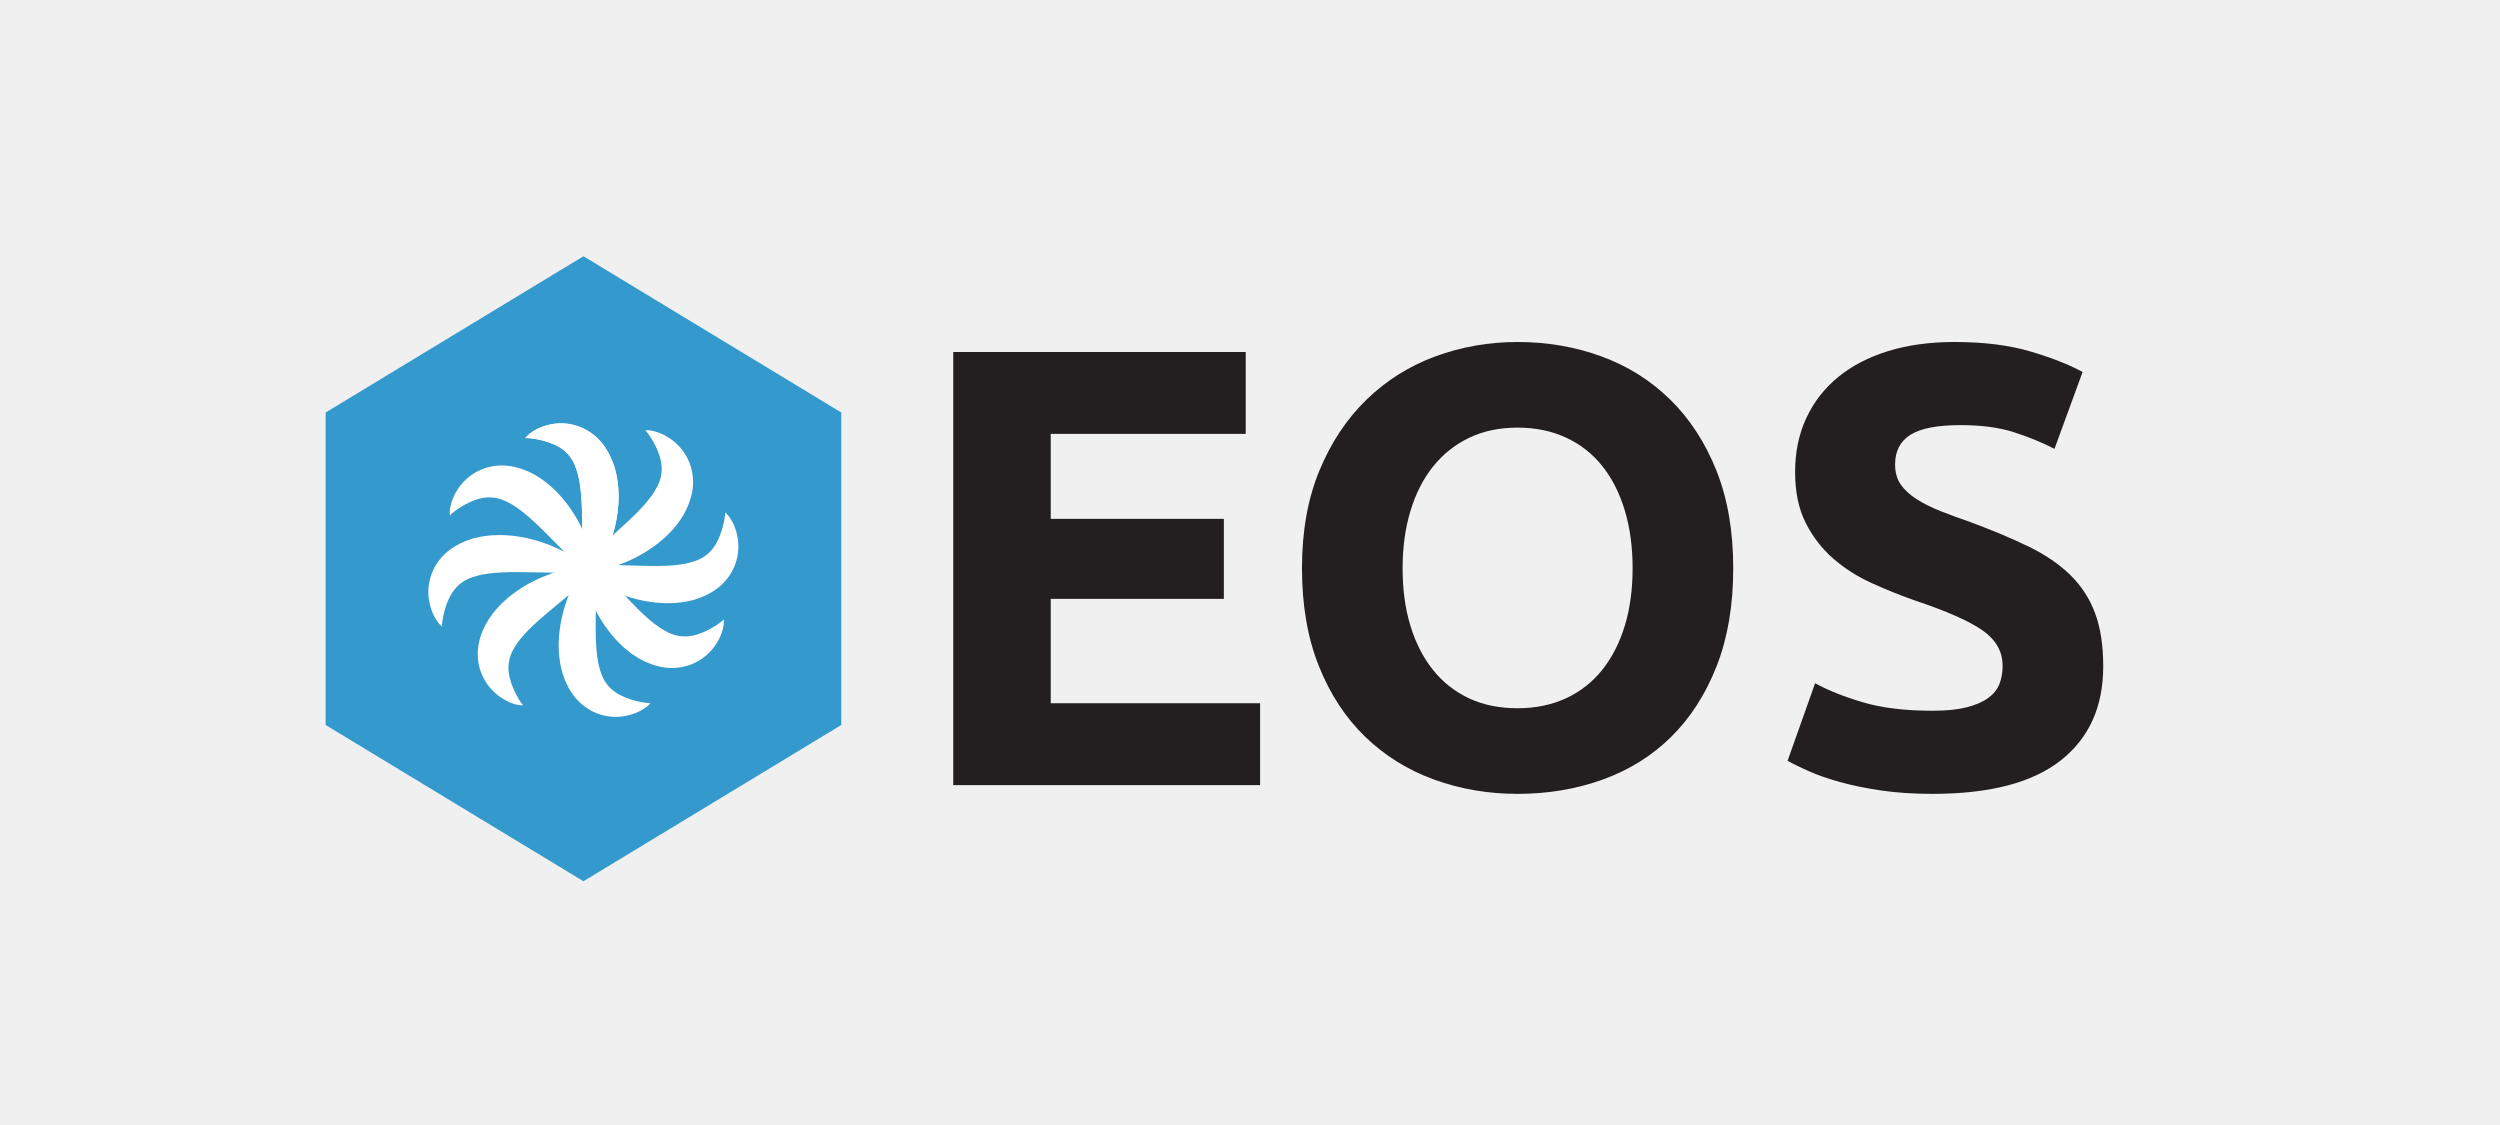
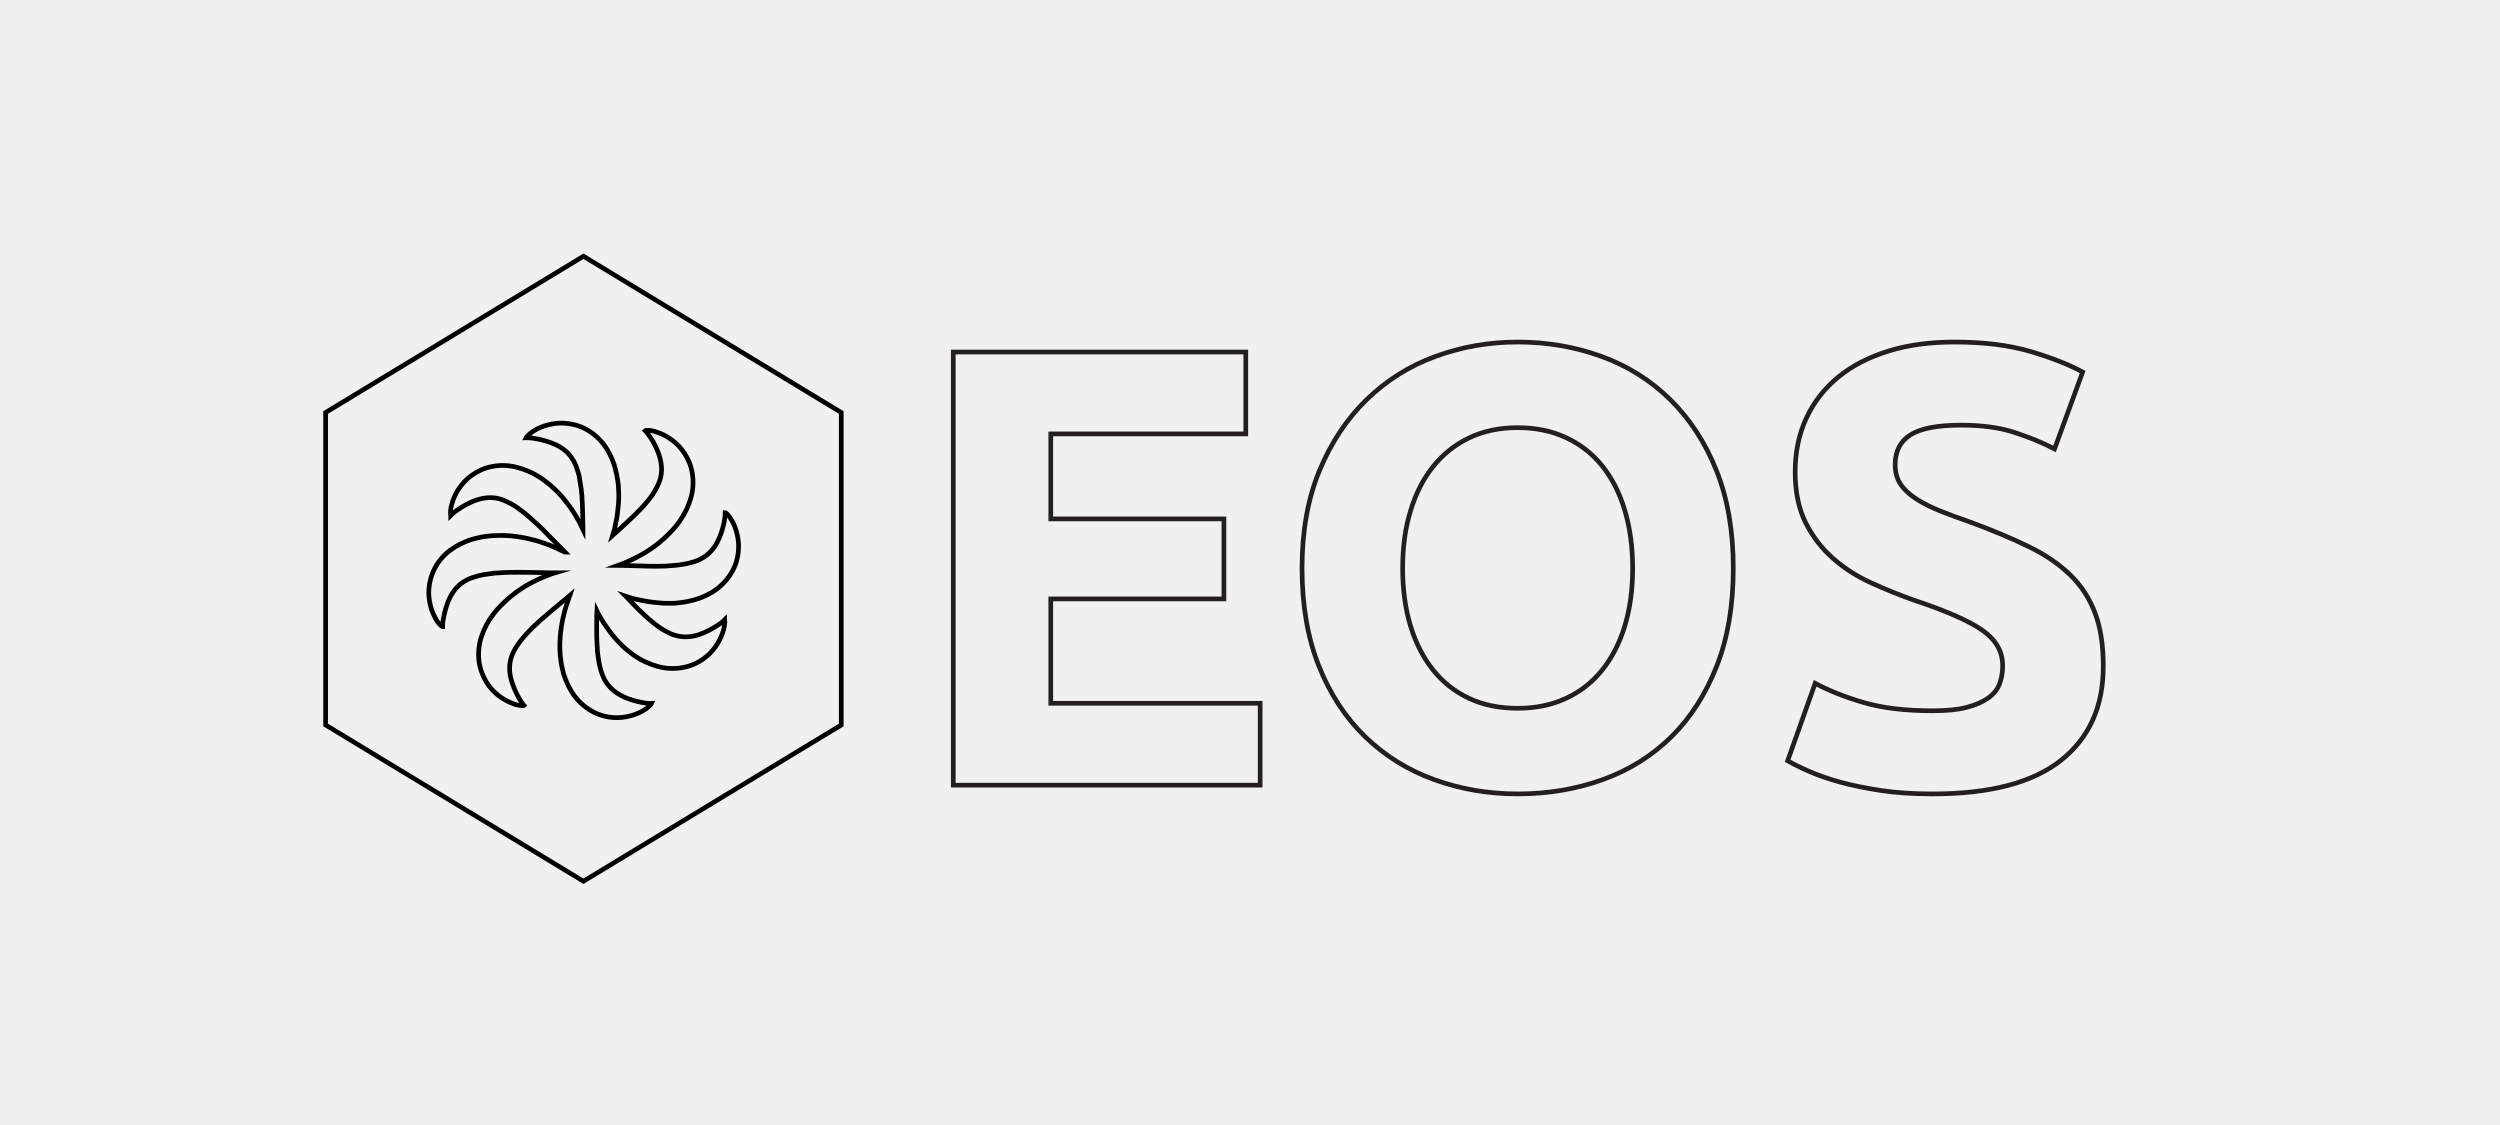
- <svg xmlns="http://www.w3.org/2000/svg" version="1.1" id="Layer_1" x="0px" y="0px" width="1600px" height="720px" viewBox="0 0 1600 720" enable-background="new 0 0 1600 720" xml:space="preserve">
+ <svg xmlns="http://www.w3.org/2000/svg" version="1.1" id="Layer_1" x="0px" y="0px" viewBox="494 37 1600 720" style="enable-background:new 494 37 1600 720;" xml:space="preserve">
+   <style type="text/css">
+ 	.st0{fill:none;stroke:#000000;stroke-width:3;stroke-miterlimit:10;}
+ 	.st1{fill:none;stroke:#231F20;stroke-width:3;stroke-miterlimit:10;}
+ </style>
+   <polygon class="st0" points="1032.4,501 867.4,601 702.4,501 702.4,301 867.4,201 1032.4,301 " />
+   <path class="st0" d="M913.3,422.6c1.1,0.1,2.3,0.2,3.4,0.3c1.2,0.1,2.3,0.2,3.5,0.2c1.2,0,2.4,0,3.6,0c1.2,0,2.4,0,3.6-0.2  c2.4-0.3,4.8-0.5,7.3-1.1c1.2-0.3,2.4-0.5,3.7-0.9c1.2-0.4,2.5-0.8,3.7-1.2c4.8-1.8,9.6-4.4,13.5-8.1c3.9-3.6,6.9-8,8.7-12.4  c1.8-4.4,2.4-8.7,2.4-12.5c0-3.8-0.7-7.1-1.5-9.9c-0.8-2.8-1.9-5.1-2.9-6.8c-1-1.8-2-3.1-2.8-3.9c-0.4-0.4-0.7-0.7-1-0.8  c-0.2-0.2-0.4-0.2-0.4-0.2s0,0.1,0,0.4c0,0.2,0,0.7,0,1.2c-0.1,1-0.3,2.5-0.6,4.3c-0.4,1.8-0.9,3.9-1.6,6.1c-0.7,2.3-1.7,4.7-2.9,7  c-1.2,2.3-2.7,4.4-4.5,6.2c-1.7,1.8-3.7,3.2-5.9,4.4c-2.2,1.2-4.8,2-7.7,2.7c-0.7,0.1-1.5,0.3-2.2,0.5c-0.8,0.1-1.6,0.2-2.4,0.4  c-1.5,0.3-3.3,0.4-5,0.6c-0.8,0.1-1.7,0.1-2.6,0.2c-0.9,0-1.8,0.1-2.6,0.2c-1.8,0.1-3.6,0-5.4,0.1c-3.6,0-7.3,0-11-0.2  c-3.6,0-7.2-0.3-10.7-0.3c-1.1,0-2.2-0.1-3.3-0.1c1.1-0.4,2.3-0.8,3.5-1.3c3.5-1.5,7.1-3.1,10.8-5.2c3.7-2,7.3-4.4,10.9-7.2  c0.9-0.7,1.8-1.4,2.6-2.2c0.9-0.8,1.8-1.4,2.6-2.3c0.8-0.8,1.7-1.7,2.5-2.5c0.8-0.9,1.7-1.7,2.5-2.6c1.5-1.9,3.2-3.7,4.5-5.9  c0.7-1.1,1.4-2.1,2-3.2c0.6-1.1,1.2-2.3,1.8-3.4c2.2-4.7,3.8-9.8,4.1-15.2c0.3-5.3-0.6-10.6-2.4-14.9c-1.8-4.4-4.3-7.9-6.9-10.7  c-2.7-2.7-5.4-4.6-8-6.1c-2.5-1.4-4.9-2.3-6.9-2.9c-2-0.6-3.6-0.8-4.7-0.8c-0.6,0-1,0-1.3,0.1c-0.3,0-0.4,0.1-0.4,0.1  s0.1,0.1,0.3,0.3c0.2,0.2,0.5,0.5,0.8,0.9c0.6,0.8,1.5,2,2.5,3.5c1,1.5,2.1,3.4,3.1,5.5c1,2.1,2,4.5,2.7,7c0.7,2.5,1.1,5.1,1.1,7.6  c0,2.5-0.4,4.9-1.2,7.3c-0.8,2.4-2.1,4.8-3.6,7.3c-0.4,0.6-0.8,1.3-1.2,1.9c-0.4,0.6-1,1.3-1.4,1.9c-0.9,1.3-2.1,2.6-3.2,3.9  c-0.5,0.7-1.1,1.3-1.7,1.9c-0.6,0.6-1.2,1.3-1.8,1.9c-1.2,1.3-2.6,2.5-3.8,3.8c-2.7,2.5-5.3,5.1-8,7.5c-1.8,1.7-3.6,3.3-5.4,4.9  c0.7-2.3,1.4-4.6,1.8-7.1c1-4.1,1.5-8.4,1.9-12.9c0-0.6,0.1-1.1,0.1-1.7c0-0.6,0-1.1,0.1-1.7c0-1.2,0.1-2.3,0-3.5  c-0.1-1.2-0.1-2.4-0.2-3.6c0-0.1,0-0.2,0-0.3c-0.1-1.1-0.1-2.2-0.3-3.3c-0.1-0.6-0.2-1.2-0.3-1.8c-0.3-1.8-0.6-3.6-1.1-5.5  c-0.1-0.3-0.2-0.6-0.2-0.9c-0.2-0.9-0.5-1.8-0.8-2.8c0,0,0-0.1,0-0.1c-0.4-1.2-0.9-2.3-1.3-3.5c-2-4.8-4.8-9.4-8.6-13.2  c-3.8-3.8-8.3-6.6-12.7-8.1c-4.5-1.6-8.8-2-12.6-1.9c-3.8,0.2-7.1,1-9.8,1.9c-2.8,1-5,2.1-6.7,3.2c-1.7,1.1-3,2.2-3.7,3  c-0.4,0.4-0.6,0.7-0.8,1c-0.1,0.2-0.2,0.4-0.2,0.4s0.1,0,0.4-0.1c0.2,0,0.7,0,1.2,0c1,0,2.5,0.2,4.3,0.5c1.8,0.3,3.9,0.7,6.2,1.4  c2.3,0.6,4.7,1.5,7.1,2.6c2.3,1.1,4.6,2.6,6.4,4.2c0.5,0.4,0.9,0.8,1.3,1.3c1.3,1.3,2.3,2.8,3.3,4.4c1.3,2.2,2.2,4.8,3.1,7.6  c0.2,0.7,0.4,1.5,0.6,2.2c0.1,0.4,0.2,0.8,0.2,1.2c0.1,0.4,0.1,0.8,0.2,1.2c0,0.1,0,0.1,0,0.2c0.3,1.4,0.5,2.9,0.7,4.3  c0,0.1,0,0.3,0.1,0.4c0.2,0.8,0.2,1.7,0.3,2.6c0,0,0,0.1,0,0.1c0.1,0.8,0.2,1.7,0.3,2.5c0.1,0.7,0.1,1.4,0.1,2.2  c0.1,1.1,0.1,2.2,0.2,3.2c0.1,3.6,0.3,7.3,0.3,11c0.1,1.8,0.1,3.6,0.1,5.4c-1.4-3-3-6-4.9-9.1c-2.1-3.6-4.8-7.1-7.6-10.6  c-0.7-0.9-1.5-1.7-2.3-2.6c-0.8-0.8-1.5-1.7-2.4-2.5c-0.9-0.8-1.7-1.6-2.6-2.4c-0.9-0.8-1.7-1.6-2.7-2.3c-2-1.5-3.8-3-6.1-4.3  c-1.1-0.6-2.1-1.3-3.3-1.9c-1.2-0.6-2.3-1.1-3.5-1.6c-4.8-2-10-3.4-15.3-3.5c-5.3-0.1-10.5,1-14.8,3c-4.3,2-7.8,4.6-10.4,7.4  c-2.6,2.8-4.4,5.6-5.7,8.2c-1.3,2.6-2.1,5-2.6,7c-0.5,2-0.6,3.6-0.6,4.7c0,0.6,0,1,0.1,1.3c0.1,0.3,0.1,0.4,0.1,0.4s0.1-0.1,0.3-0.3  c0.1-0.2,0.5-0.5,0.8-0.8c0.8-0.7,1.9-1.6,3.4-2.6c1.5-1,3.3-2.2,5.4-3.3c2.1-1.1,4.4-2.2,6.9-3c2.5-0.8,5.1-1.3,7.5-1.4  c2.5-0.1,4.9,0.2,7.3,0.9c2.4,0.7,4.9,1.9,7.5,3.3c0.6,0.4,1.3,0.8,2,1.2c0.7,0.4,1.3,0.9,2,1.4c1.3,0.8,2.7,2,4,3  c0.7,0.5,1.3,1.1,2,1.7c0.7,0.6,1.3,1.1,2,1.7c1.3,1.2,2.6,2.5,4,3.6c2.6,2.5,5.3,5,7.8,7.7c2.6,2.5,5,5.2,7.5,7.6  c0.9,0.9,1.8,1.9,2.7,2.8c-0.1,0-0.2-0.1-0.2-0.1c-2.9-1.4-6.2-3-9.7-4.4c-3.6-1.3-7.3-2.7-11.4-3.6c-4-1.1-8.4-1.8-12.9-2.3  c-1.1-0.1-2.3-0.2-3.4-0.2c-1.2-0.1-2.3-0.2-3.5-0.1c-1.2,0-2.4,0-3.6,0.1c-1.2,0-2.4,0.1-3.6,0.2c-2.4,0.3-4.8,0.5-7.3,1.2  c-1.2,0.3-2.4,0.5-3.7,0.9c-1.2,0.4-2.5,0.8-3.7,1.3c-4.8,1.9-9.5,4.6-13.4,8.2c-3.9,3.6-6.8,8.1-8.5,12.5  c-1.7,4.4-2.3,8.7-2.3,12.5c0.1,3.8,0.8,7.1,1.6,9.9c0.9,2.8,2,5,3,6.8c1,1.8,2.1,3,2.9,3.8c0.4,0.4,0.7,0.7,1,0.8  c0.2,0.2,0.4,0.2,0.4,0.2s0-0.1,0-0.4c0-0.2,0-0.7,0-1.2c0.1-1,0.2-2.5,0.6-4.3c0.4-1.8,0.8-3.9,1.5-6.2c0.7-2.3,1.6-4.7,2.8-7  c1.2-2.3,2.7-4.5,4.4-6.3c1.7-1.8,3.7-3.2,5.9-4.4c2.2-1.2,4.8-2,7.7-2.8c0.7-0.2,1.5-0.3,2.2-0.5c0.8-0.2,1.6-0.3,2.4-0.4  c1.5-0.3,3.3-0.4,4.9-0.7c0.8-0.1,1.7-0.2,2.6-0.2c0.9,0,1.8-0.1,2.6-0.2c1.8-0.1,3.6-0.1,5.4-0.2c3.6,0,7.3-0.1,11,0  c3.6,0,7.2,0.2,10.7,0.2c2.4,0.1,4.7,0.1,7,0.1c-0.7,0.2-1.3,0.4-2,0.7c-3.5,1.4-7.3,2.7-11,4.7c-3.8,1.8-7.5,4.1-11.2,6.7  c-0.9,0.7-1.8,1.4-2.7,2.1c-0.9,0.7-1.8,1.3-2.7,2.2c-0.9,0.8-1.8,1.6-2.6,2.4c-0.9,0.8-1.7,1.6-2.6,2.5c-1.6,1.8-3.3,3.6-4.8,5.7  c-0.7,1-1.5,2-2.2,3.1c-0.7,1.1-1.3,2.2-1.9,3.3c-2.4,4.6-4.3,9.7-4.8,15c-0.6,5.3,0.1,10.6,1.7,15c1.6,4.5,3.9,8.1,6.4,11  c2.5,2.8,5.2,4.9,7.7,6.4c2.5,1.5,4.8,2.5,6.7,3.2c1.9,0.7,3.6,0.9,4.7,1c0.6,0,1,0,1.3,0c0.3,0,0.4-0.1,0.4-0.1s-0.1-0.1-0.3-0.3  c-0.2-0.2-0.4-0.5-0.7-0.9c-0.6-0.8-1.4-2-2.3-3.6c-0.9-1.6-1.9-3.5-2.8-5.7c-0.9-2.2-1.8-4.6-2.4-7.1c-0.6-2.5-0.9-5.2-0.7-7.6  c0.1-2.5,0.7-4.9,1.6-7.2c0.9-2.3,2.3-4.7,4-7.1c0.5-0.6,0.9-1.2,1.3-1.8c0.5-0.6,1-1.2,1.5-1.8c1-1.3,2.2-2.5,3.3-3.7  c0.5-0.6,1.2-1.2,1.8-1.9c0.6-0.6,1.2-1.2,1.9-1.9c1.3-1.2,2.7-2.4,4-3.7c2.8-2.4,5.5-4.8,8.3-7.1c2.7-2.4,5.6-4.6,8.2-6.8  c0.9-0.7,1.8-1.4,2.6-2.1c-0.1,0.3-0.3,0.6-0.4,1c-1.3,3.6-2.6,7.3-3.5,11.4c-1.1,4-1.7,8.4-2.2,12.9c-0.1,1.1-0.1,2.3-0.2,3.4  c0,1.2-0.2,2.3-0.1,3.5c0,1.2,0,2.4,0.1,3.6c0.1,1.2,0.1,2.4,0.3,3.6c0.3,2.4,0.5,4.8,1.2,7.3c0.3,1.2,0.5,2.4,0.9,3.7  c0.4,1.2,0.8,2.4,1.3,3.6c1.9,4.8,4.6,9.5,8.3,13.4c3.7,3.9,8.1,6.8,12.5,8.5c4.4,1.7,8.7,2.3,12.5,2.2c3.8-0.1,7.1-0.8,9.9-1.7  c2.8-0.9,5-2,6.8-3.1c1.8-1,3-2.1,3.8-2.9c0.4-0.4,0.7-0.7,0.8-1c0.1-0.2,0.2-0.4,0.2-0.4s-0.1,0-0.4,0c-0.2,0-0.7,0-1.2,0  c-1-0.1-2.5-0.2-4.3-0.6c-1.8-0.3-3.9-0.8-6.2-1.5c-2.3-0.7-4.7-1.6-7-2.8c-2.3-1.2-4.5-2.7-6.3-4.4c-1.8-1.7-3.3-3.7-4.5-5.8  c-1.2-2.2-2.1-4.8-2.9-7.7c-0.2-0.7-0.4-1.5-0.5-2.2c-0.2-0.8-0.3-1.6-0.4-2.4c-0.3-1.5-0.5-3.3-0.7-4.9c-0.2-0.8-0.2-1.7-0.2-2.6  c0-0.9-0.1-1.8-0.2-2.6c-0.1-1.8-0.1-3.6-0.2-5.4c0-3.6-0.1-7.3,0-11c0-1.8,0-3.5,0.1-5.2c0.6,1.3,1.3,2.5,2.1,3.8  c2,3.6,4.6,7.2,7.3,10.8c0.7,0.9,1.5,1.7,2.2,2.6c0.8,0.9,1.5,1.8,2.3,2.6c0.8,0.8,1.7,1.7,2.5,2.5c0.9,0.8,1.7,1.6,2.7,2.4  c1.9,1.5,3.7,3.1,5.9,4.4c1.1,0.7,2.1,1.4,3.2,2c1.2,0.6,2.3,1.2,3.5,1.7c4.7,2.1,9.9,3.7,15.2,3.9c5.3,0.2,10.5-0.7,14.9-2.6  c4.4-1.8,7.9-4.4,10.6-7.1c2.7-2.7,4.5-5.5,5.9-8.1c1.4-2.6,2.2-4.9,2.8-6.9c0.5-2,0.7-3.6,0.8-4.7c0-0.6,0-1-0.1-1.3  c-0.1-0.3-0.1-0.4-0.1-0.4s-0.1,0.1-0.3,0.3c-0.2,0.2-0.5,0.5-0.8,0.8c-0.8,0.7-1.9,1.5-3.5,2.5c-1.5,1-3.4,2.1-5.5,3.2  c-2.1,1.1-4.5,2.1-7,2.9c-2.5,0.7-5.1,1.2-7.6,1.2c-2.5,0-4.9-0.4-7.3-1.1c-2.4-0.7-4.8-2-7.4-3.5c-0.6-0.4-1.3-0.8-1.9-1.2  c-0.6-0.4-1.3-1-1.9-1.4c-1.3-0.9-2.6-2-3.9-3.1c-0.7-0.5-1.3-1.1-2-1.7c-0.6-0.6-1.3-1.2-2-1.8c-1.3-1.2-2.6-2.5-3.9-3.7  c-2.5-2.6-5.2-5.2-7.6-7.9c-0.2-0.2-0.4-0.4-0.6-0.6c2.1,0.7,4.2,1.4,6.4,1.9C904.5,421.3,908.8,422.1,913.3,422.6z" />
  <g>
-     <polygon fill="#3499CD" points="538.405,464 373.405,564 208.406,464 208.407,264 373.405,164 538.405,264  " />
-     <g>
-       <g>
-         <path fill="#FFFFFF" d="M374.599,375.432c0,0-0.467-2.275-0.808-6.127c-0.208-1.92-0.269-4.271-0.462-6.867     c-0.171-2.592-0.321-5.471-0.352-8.537c-0.156-3.108-0.178-6.43-0.195-9.882c-0.141-3.445-0.012-7.046-0.165-10.668     c0.001-3.646-0.19-7.304-0.303-10.951c-0.151-1.789-0.199-3.625-0.347-5.394c-0.092-0.875-0.204-1.748-0.272-2.625     c-0.075-0.876-0.122-1.769-0.294-2.585c-0.264-1.662-0.428-3.396-0.807-4.924c-0.176-0.776-0.293-1.6-0.475-2.35     c-0.207-0.729-0.424-1.454-0.599-2.195c-0.872-2.819-1.8-5.421-3.063-7.58c-1.262-2.155-2.758-4.051-4.622-5.722     c-1.853-1.669-4.068-3.087-6.412-4.226c-2.351-1.11-4.794-1.967-7.075-2.598c-2.289-0.661-4.411-1.055-6.206-1.353     c-1.805-0.294-3.261-0.42-4.278-0.467c-0.496-0.001-0.916-0.029-1.163,0.016c-0.278,0.036-0.421,0.055-0.421,0.055     s0.074-0.122,0.217-0.358c0.153-0.264,0.417-0.589,0.803-0.996c0.768-0.797,2.002-1.89,3.735-2.972     c1.729-1.111,3.955-2.282,6.705-3.232c2.749-0.936,6.027-1.748,9.822-1.931c3.781-0.159,8.113,0.292,12.586,1.884     c4.463,1.565,8.99,4.359,12.746,8.133c3.776,3.778,6.57,8.402,8.619,13.163c0.48,1.188,0.923,2.399,1.377,3.612     c0.424,1.208,0.695,2.413,1.027,3.632c0.734,2.452,1.012,4.847,1.41,7.269c0.206,1.223,0.264,2.399,0.35,3.585     c0.089,1.184,0.135,2.37,0.199,3.551c0.094,1.19-0.004,2.319-0.02,3.476c-0.036,1.148-0.059,2.293-0.121,3.431     c-0.342,4.493-0.908,8.857-1.859,12.915c-0.804,4.118-2.078,7.897-3.241,11.491c-1.279,3.548-2.695,6.81-4.05,9.792     c-1.477,2.972-2.952,5.628-4.297,7.942c-0.682,1.166-1.338,2.197-2.012,3.145c-0.658,0.95-1.253,1.826-1.838,2.604     C376.169,373.718,374.599,375.432,374.599,375.432z" />
-       </g>
-       <g>
-         <g>
-           <path fill="#FFFFFF" d="M367.26,367.134c0,0,1.395-1.858,4.052-4.666c1.299-1.429,3.02-3.031,4.835-4.898      c1.828-1.845,3.883-3.865,6.159-5.921c2.225-2.177,4.696-4.395,7.27-6.696c2.487-2.389,5.269-4.679,7.878-7.194      c2.731-2.416,5.343-4.984,8-7.485c1.239-1.3,2.582-2.552,3.809-3.834c0.593-0.649,1.173-1.312,1.785-1.944      c0.605-0.638,1.244-1.264,1.741-1.934c1.069-1.3,2.259-2.57,3.152-3.867c0.464-0.647,1.003-1.28,1.444-1.913      c0.409-0.639,0.808-1.281,1.247-1.903c1.533-2.521,2.866-4.941,3.646-7.318c0.777-2.373,1.205-4.749,1.221-7.252      c0.021-2.493-0.385-5.093-1.085-7.602c-0.728-2.496-1.705-4.894-2.745-7.02c-1.021-2.152-2.134-4.002-3.101-5.543      c-0.976-1.547-1.847-2.721-2.486-3.514c-0.328-0.371-0.585-0.705-0.783-0.86c-0.211-0.184-0.32-0.278-0.32-0.278      s0.14-0.025,0.412-0.075c0.299-0.061,0.718-0.077,1.278-0.06c1.106,0.047,2.743,0.247,4.701,0.827      c1.979,0.559,4.33,1.448,6.864,2.878c2.522,1.438,5.304,3.354,7.956,6.074c2.626,2.726,5.16,6.269,6.933,10.673      c1.786,4.38,2.694,9.621,2.358,14.935c-0.326,5.333-1.936,10.489-4.143,15.179c-0.571,1.147-1.186,2.281-1.793,3.425      c-0.623,1.119-1.346,2.12-2.038,3.178c-1.349,2.174-2.958,3.969-4.508,5.873c-0.778,0.964-1.622,1.787-2.452,2.637      c-0.828,0.853-1.686,1.673-2.527,2.504c-0.83,0.858-1.738,1.534-2.615,2.289c-0.884,0.734-1.756,1.476-2.648,2.183      c-3.591,2.723-7.234,5.191-10.903,7.168c-3.616,2.128-7.291,3.68-10.753,5.189c-3.504,1.394-6.885,2.496-10.016,3.458      c-3.203,0.864-6.17,1.521-8.794,2.048c-1.325,0.262-2.532,0.455-3.688,0.577c-1.148,0.138-2.198,0.272-3.168,0.35      C369.584,367.174,367.26,367.134,367.26,367.134z" />
-           <path fill="#FFFFFF" d="M370.755,352.177c0,0,1.88,1.364,4.731,3.976c1.449,1.276,3.08,2.97,4.976,4.756      c1.875,1.797,3.929,3.819,6.021,6.062c2.213,2.188,4.471,4.624,6.813,7.16c2.429,2.447,4.764,5.191,7.322,7.76      c2.46,2.691,5.071,5.261,7.615,7.877c1.32,1.218,2.594,2.54,3.896,3.746c0.658,0.583,1.331,1.151,1.973,1.753      c0.647,0.595,1.284,1.223,1.961,1.709c1.316,1.048,2.606,2.217,3.918,3.089c0.654,0.454,1.297,0.982,1.937,1.413      c0.645,0.398,1.294,0.787,1.923,1.216c2.547,1.492,4.987,2.785,7.377,3.525c2.386,0.739,4.769,1.128,7.271,1.104      c2.493-0.019,5.086-0.468,7.584-1.208c2.483-0.768,4.865-1.784,6.974-2.858c2.136-1.057,3.968-2.198,5.493-3.19      c1.53-1,2.69-1.89,3.473-2.542c0.366-0.334,0.695-0.596,0.848-0.796c0.181-0.214,0.273-0.324,0.273-0.324      s0.028,0.14,0.082,0.411c0.064,0.298,0.089,0.716,0.079,1.276c-0.029,1.106-0.202,2.746-0.751,4.713      c-0.526,1.988-1.378,4.354-2.767,6.91c-1.396,2.545-3.268,5.357-5.945,8.053c-2.683,2.67-6.184,5.261-10.559,7.104      c-4.351,1.856-9.576,2.85-14.895,2.601c-5.337-0.239-10.519-1.766-15.244-3.896c-1.156-0.552-2.3-1.147-3.454-1.736      c-1.129-0.604-2.141-1.311-3.21-1.985c-2.196-1.314-4.017-2.894-5.945-4.413c-0.977-0.762-1.814-1.592-2.677-2.408      c-0.865-0.813-1.699-1.658-2.544-2.485c-0.873-0.816-1.562-1.714-2.331-2.578c-0.749-0.872-1.504-1.731-2.226-2.613      c-2.781-3.546-5.308-7.148-7.345-10.784c-2.187-3.581-3.797-7.23-5.364-10.667c-1.451-3.481-2.607-6.844-3.62-9.959      c-0.917-3.188-1.621-6.146-2.19-8.761c-0.284-1.32-0.497-2.523-0.638-3.678c-0.156-1.146-0.309-2.193-0.401-3.162      C370.753,354.501,370.755,352.177,370.755,352.177z" />
-           <path fill="#FFFFFF" d="M381.521,371.677c0,0-1.916-1.314-4.833-3.851c-1.482-1.238-3.156-2.889-5.098-4.624      c-1.921-1.749-4.027-3.717-6.177-5.903c-2.27-2.13-4.59-4.506-6.998-6.98c-2.493-2.383-4.898-5.065-7.522-7.566      c-2.53-2.626-5.206-5.127-7.817-7.675c-1.351-1.184-2.659-2.473-3.992-3.644c-0.673-0.565-1.36-1.117-2.018-1.701      c-0.663-0.578-1.315-1.188-2.005-1.657c-1.344-1.014-2.664-2.148-3.998-2.986c-0.666-0.437-1.322-0.947-1.973-1.362      c-0.655-0.381-1.314-0.753-1.954-1.165c-2.584-1.425-5.058-2.654-7.466-3.332c-2.404-0.677-4.796-1.003-7.297-0.913      c-2.492,0.084-5.072,0.601-7.549,1.406c-2.463,0.832-4.816,1.911-6.896,3.04c-2.107,1.111-3.908,2.302-5.407,3.333      c-1.504,1.041-2.64,1.96-3.405,2.633c-0.357,0.343-0.679,0.613-0.826,0.818c-0.174,0.218-0.265,0.331-0.265,0.331      s-0.032-0.139-0.093-0.409c-0.073-0.296-0.108-0.713-0.114-1.273c0-1.107,0.13-2.751,0.627-4.731      c0.474-2.001,1.263-4.389,2.584-6.98c1.329-2.581,3.126-5.441,5.732-8.206c2.612-2.739,6.044-5.421,10.37-7.379      c4.301-1.969,9.499-3.099,14.822-2.988c5.342,0.101,10.562,1.491,15.34,3.497c1.17,0.522,2.33,1.088,3.498,1.646      c1.144,0.575,2.174,1.255,3.261,1.901c2.229,1.256,4.091,2.788,6.058,4.256c0.997,0.736,1.854,1.544,2.739,2.338      c0.886,0.791,1.742,1.613,2.608,2.419c0.893,0.793,1.606,1.672,2.397,2.516c0.771,0.853,1.549,1.692,2.293,2.555      c2.872,3.473,5.492,7.008,7.624,10.59c2.279,3.522,3.984,7.128,5.64,10.523c1.541,3.441,2.785,6.773,3.878,9.86      c1,3.164,1.781,6.102,2.418,8.7c0.317,1.313,0.562,2.511,0.733,3.661c0.186,1.141,0.366,2.184,0.484,3.15      C381.463,369.354,381.521,371.677,381.521,371.677z" />
-           <path fill="#FFFFFF" d="M384.698,361.865c0,0-1.478,1.792-4.262,4.476c-1.364,1.367-3.155,2.89-5.055,4.671      c-1.911,1.76-4.057,3.684-6.424,5.633c-2.322,2.072-4.893,4.175-7.569,6.355c-2.594,2.272-5.478,4.433-8.2,6.825      c-2.839,2.289-5.566,4.734-8.334,7.111c-1.297,1.241-2.697,2.431-3.981,3.655c-0.623,0.621-1.232,1.257-1.872,1.86      c-0.634,0.609-1.3,1.205-1.828,1.852c-1.127,1.249-2.375,2.465-3.326,3.719c-0.494,0.625-1.061,1.233-1.531,1.845      c-0.438,0.619-0.866,1.243-1.333,1.844c-1.648,2.449-3.09,4.805-3.978,7.144c-0.886,2.335-1.422,4.689-1.553,7.189      c-0.136,2.489,0.15,5.104,0.734,7.644c0.612,2.526,1.479,4.966,2.42,7.138c0.922,2.196,1.948,4.096,2.843,5.68      c0.904,1.59,1.72,2.803,2.322,3.623c0.311,0.387,0.552,0.731,0.742,0.896c0.203,0.193,0.307,0.293,0.307,0.293      s-0.142,0.02-0.416,0.057c-0.301,0.046-0.72,0.044-1.279,0c-1.103-0.098-2.729-0.372-4.658-1.042      c-1.951-0.647-4.26-1.645-6.725-3.189c-2.454-1.552-5.145-3.594-7.669-6.434c-2.498-2.843-4.866-6.498-6.435-10.979      c-1.583-4.458-2.25-9.734-1.669-15.027c0.57-5.312,2.415-10.389,4.835-14.972c0.623-1.12,1.289-2.225,1.948-3.339      c0.673-1.09,1.441-2.056,2.181-3.081c1.447-2.11,3.137-3.829,4.773-5.66c0.821-0.928,1.702-1.711,2.57-2.521      c0.866-0.813,1.76-1.594,2.639-2.385c0.869-0.82,1.808-1.453,2.718-2.167c0.917-0.693,1.822-1.394,2.746-2.06      c3.712-2.555,7.464-4.854,11.22-6.66c3.709-1.96,7.452-3.341,10.979-4.691c3.564-1.231,6.992-2.177,10.164-2.994      c3.24-0.717,6.234-1.236,8.879-1.643c1.336-0.2,2.55-0.338,3.711-0.408c1.153-0.084,2.208-0.171,3.181-0.204      C382.379,361.719,384.698,361.865,384.698,361.865z" />
-         </g>
-       </g>
-       <g>
-         <g>
-           <path fill="#FFFFFF" d="M367.485,362.264c0,0,2.293-0.37,6.156-0.548c1.927-0.127,4.277-0.087,6.881-0.171      c2.597-0.061,5.479-0.089,8.543,0.011c3.113-0.024,6.432,0.094,9.881,0.223c3.449,0.006,7.041,0.287,10.666,0.287      c3.643,0.155,7.306,0.118,10.955,0.161c1.794-0.076,3.63-0.046,5.403-0.117c0.878-0.056,1.755-0.131,2.634-0.162      c0.879-0.039,1.772-0.047,2.596-0.184c1.672-0.194,3.41-0.283,4.953-0.598c0.784-0.143,1.611-0.226,2.368-0.375      c0.737-0.176,1.471-0.361,2.218-0.505c2.854-0.752,5.492-1.569,7.703-2.739c2.206-1.169,4.163-2.584,5.911-4.375      c1.746-1.78,3.257-3.934,4.493-6.227c1.208-2.303,2.167-4.707,2.894-6.959c0.758-2.259,1.24-4.363,1.613-6.144      c0.37-1.791,0.558-3.241,0.647-4.255c0.021-0.495,0.068-0.913,0.033-1.162c-0.024-0.279-0.037-0.423-0.037-0.423      s0.119,0.079,0.35,0.231c0.257,0.164,0.57,0.442,0.961,0.844c0.764,0.802,1.804,2.081,2.811,3.857      c1.039,1.774,2.114,4.047,2.947,6.835c0.819,2.785,1.492,6.096,1.515,9.896c-0.001,3.784-0.634,8.094-2.414,12.495      c-1.753,4.394-4.735,8.798-8.665,12.391c-3.936,3.614-8.673,6.21-13.517,8.055c-1.208,0.43-2.437,0.82-3.668,1.222      c-1.225,0.373-2.439,0.593-3.672,0.874c-2.48,0.629-4.885,0.805-7.321,1.101c-1.23,0.154-2.408,0.161-3.596,0.197      c-1.188,0.039-2.375,0.034-3.557,0.049c-1.194,0.042-2.317-0.103-3.472-0.167c-1.146-0.085-2.289-0.155-3.423-0.266      c-4.475-0.532-8.811-1.282-12.824-2.405c-4.08-0.977-7.803-2.41-11.344-3.725c-3.49-1.429-6.689-2.981-9.611-4.461      c-2.907-1.601-5.499-3.188-7.753-4.629c-1.136-0.731-2.139-1.429-3.057-2.144c-0.922-0.697-1.772-1.328-2.524-1.946      C369.13,363.904,367.485,362.264,367.485,362.264z" />
-           <path fill="#FFFFFF" d="M380.38,353.92c0,0,0.408,2.287,0.648,6.146c0.158,1.925,0.157,4.276,0.283,6.878      c0.103,2.595,0.178,5.477,0.129,8.542c0.075,3.112,0.01,6.433-0.063,9.884c0.051,3.448-0.172,7.045-0.113,10.669      c-0.096,3.646,0,7.307,0.017,10.955c0.105,1.793,0.105,3.63,0.206,5.401c0.07,0.877,0.159,1.753,0.205,2.631      c0.053,0.878,0.076,1.771,0.227,2.592c0.221,1.669,0.338,3.405,0.678,4.943c0.156,0.781,0.252,1.606,0.414,2.361      c0.188,0.734,0.385,1.465,0.541,2.21c0.798,2.842,1.658,5.466,2.865,7.657c1.205,2.188,2.651,4.121,4.47,5.84      c1.809,1.717,3.986,3.192,6.299,4.393c2.322,1.17,4.742,2.091,7.005,2.781c2.271,0.721,4.382,1.169,6.169,1.513      c1.796,0.342,3.249,0.506,4.264,0.579c0.496,0.014,0.915,0.054,1.163,0.015c0.278-0.029,0.422-0.044,0.422-0.044      s-0.077,0.12-0.226,0.353c-0.16,0.26-0.433,0.578-0.829,0.976c-0.789,0.776-2.051,1.836-3.811,2.872      c-1.758,1.066-4.012,2.18-6.787,3.057c-2.771,0.864-6.07,1.591-9.869,1.675c-3.784,0.061-8.103-0.504-12.533-2.212      c-4.42-1.682-8.873-4.592-12.529-8.463c-3.677-3.876-6.35-8.57-8.273-13.383c-0.45-1.2-0.86-2.423-1.282-3.647      c-0.393-1.219-0.632-2.43-0.934-3.657c-0.669-2.47-0.884-4.871-1.219-7.303c-0.174-1.228-0.201-2.405-0.256-3.592      c-0.058-1.187-0.073-2.374-0.107-3.556c-0.062-1.192,0.064-2.317,0.11-3.474c0.066-1.147,0.118-2.291,0.21-3.427      c0.458-4.482,1.139-8.83,2.195-12.861c0.911-4.096,2.283-7.842,3.54-11.403c1.371-3.513,2.872-6.737,4.304-9.683      c1.553-2.933,3.097-5.55,4.501-7.828c0.713-1.147,1.395-2.161,2.093-3.091c0.683-0.933,1.3-1.793,1.906-2.556      C378.766,355.592,380.38,353.92,380.38,353.92z" />
-           <path fill="#FFFFFF" d="M379.074,365.534c0,0-2.289,0.396-6.149,0.619c-1.925,0.149-4.276,0.137-6.878,0.251      c-2.596,0.09-5.478,0.152-8.543,0.088c-3.112,0.061-6.432-0.02-9.883-0.109c-3.448,0.035-7.043-0.205-10.668-0.162      c-3.645-0.113-7.306-0.034-10.955-0.035c-1.793,0.097-3.63,0.088-5.401,0.181c-0.877,0.065-1.754,0.15-2.632,0.192      c-0.878,0.049-1.772,0.066-2.593,0.214c-1.669,0.213-3.407,0.322-4.946,0.654c-0.782,0.152-1.608,0.244-2.363,0.402      c-0.735,0.185-1.466,0.378-2.212,0.53c-2.845,0.785-5.474,1.633-7.67,2.829c-2.193,1.194-4.134,2.632-5.861,4.442      c-1.726,1.801-3.211,3.972-4.422,6.278c-1.181,2.315-2.113,4.731-2.813,6.992c-0.731,2.267-1.19,4.376-1.543,6.161      c-0.35,1.795-0.521,3.247-0.599,4.262c-0.016,0.495-0.058,0.914-0.021,1.163c0.028,0.278,0.042,0.422,0.042,0.422      s-0.12-0.077-0.352-0.228c-0.258-0.161-0.575-0.436-0.971-0.833c-0.772-0.793-1.827-2.061-2.854-3.825      c-1.058-1.763-2.16-4.022-3.025-6.801c-0.851-2.775-1.562-6.077-1.627-9.876c-0.043-3.784,0.541-8.101,2.27-12.522      c1.703-4.413,4.634-8.852,8.521-12.489c3.893-3.659,8.6-6.31,13.422-8.21c1.202-0.444,2.427-0.849,3.653-1.265      c1.221-0.388,2.433-0.621,3.662-0.916c2.473-0.658,4.875-0.861,7.308-1.185c1.228-0.169,2.406-0.19,3.593-0.239      c1.187-0.053,2.374-0.063,3.556-0.091c1.193-0.056,2.317,0.076,3.473,0.127c1.147,0.071,2.29,0.129,3.425,0.227      c4.48,0.479,8.825,1.181,12.851,2.256c4.091,0.93,7.83,2.32,11.386,3.594c3.506,1.388,6.723,2.903,9.662,4.35      c2.925,1.566,5.535,3.123,7.806,4.538c1.145,0.718,2.155,1.404,3.081,2.107c0.93,0.688,1.787,1.309,2.546,1.918      C377.41,363.912,379.074,365.534,379.074,365.534z" />
-           <path fill="#FFFFFF" d="M374.599,375.432c0,0-0.467-2.275-0.808-6.127c-0.208-1.92-0.269-4.271-0.462-6.867      c-0.17-2.592-0.321-5.471-0.351-8.537c-0.156-3.108-0.178-6.43-0.195-9.882c-0.141-3.445-0.012-7.046-0.166-10.668      c0.001-3.646-0.19-7.304-0.303-10.951c-0.152-1.789-0.199-3.625-0.346-5.394c-0.092-0.875-0.205-1.748-0.273-2.625      c-0.076-0.876-0.122-1.769-0.294-2.585c-0.264-1.662-0.427-3.396-0.807-4.924c-0.176-0.776-0.293-1.6-0.475-2.35      c-0.207-0.729-0.423-1.454-0.599-2.195c-0.872-2.819-1.8-5.421-3.063-7.58c-1.262-2.155-2.758-4.051-4.622-5.722      c-1.853-1.669-4.068-3.087-6.412-4.226c-2.351-1.11-4.794-1.967-7.075-2.598c-2.289-0.661-4.411-1.055-6.206-1.353      c-1.805-0.294-3.261-0.42-4.278-0.467c-0.496-0.001-0.916-0.029-1.163,0.016c-0.278,0.036-0.421,0.055-0.421,0.055      s0.074-0.122,0.217-0.358c0.153-0.264,0.417-0.589,0.803-0.996c0.768-0.797,2.002-1.89,3.735-2.972      c1.729-1.111,3.955-2.282,6.705-3.232c2.749-0.936,6.027-1.748,9.822-1.931c3.781-0.159,8.113,0.292,12.586,1.884      c4.463,1.565,8.99,4.359,12.746,8.133c3.776,3.778,6.571,8.402,8.619,13.163c0.481,1.188,0.923,2.399,1.376,3.612      c0.425,1.208,0.695,2.413,1.029,3.632c0.733,2.452,1.011,4.847,1.409,7.269c0.207,1.223,0.264,2.399,0.35,3.585      c0.089,1.184,0.135,2.37,0.199,3.551c0.093,1.19-0.004,2.319-0.02,3.476c-0.036,1.148-0.059,2.293-0.121,3.431      c-0.341,4.493-0.908,8.857-1.859,12.915c-0.804,4.118-2.078,7.897-3.241,11.491c-1.279,3.548-2.695,6.81-4.05,9.792      c-1.476,2.972-2.952,5.628-4.296,7.942c-0.682,1.166-1.337,2.197-2.012,3.145c-0.658,0.95-1.252,1.826-1.838,2.604      C376.168,373.718,374.598,375.432,374.599,375.432z" />
-         </g>
-       </g>
-     </g>
-     <g>
-       <path fill="#231F20" d="M610.069,502.477v-277.2h187.2v52.4h-124.8v54.399h110.8v51.2h-110.8v66.8h134v52.4H610.069z" />
-       <path fill="#231F20" d="M1109.268,363.677c0,23.737-3.537,44.6-10.6,62.6c-7.069,18-16.738,33.069-29,45.2    c-12.27,12.138-26.869,21.269-43.801,27.4c-16.938,6.131-35.137,9.199-54.6,9.199c-18.938,0-36.8-3.068-53.6-9.199    c-16.801-6.132-31.469-15.263-44-27.4c-12.538-12.131-22.4-27.2-29.601-45.2s-10.8-38.862-10.8-62.6    c0-23.731,3.731-44.601,11.2-62.601c7.462-18,17.531-33.131,30.2-45.399c12.662-12.263,27.331-21.463,44-27.601    c16.662-6.131,34.199-9.199,52.6-9.199c18.932,0,36.8,3.068,53.6,9.199c16.801,6.138,31.463,15.338,44,27.601    c12.531,12.269,22.4,27.399,29.601,45.399S1109.268,339.945,1109.268,363.677z M897.668,363.677c0,13.6,1.662,25.868,5,36.8    c3.331,10.938,8.131,20.338,14.399,28.2c6.263,7.868,13.932,13.938,23,18.2c9.063,4.269,19.463,6.399,31.2,6.399    c11.463,0,21.8-2.131,31-6.399c9.2-4.263,16.932-10.332,23.2-18.2c6.263-7.862,11.063-17.263,14.399-28.2    c3.332-10.932,5-23.2,5-36.8c0-13.601-1.668-25.932-5-37c-3.337-11.063-8.137-20.531-14.399-28.4    c-6.269-7.862-14-13.931-23.2-18.2c-9.2-4.262-19.537-6.399-31-6.399c-11.737,0-22.138,2.2-31.2,6.6    c-9.068,4.4-16.737,10.538-23,18.4c-6.269,7.868-11.068,17.337-14.399,28.399C899.33,338.146,897.668,350.346,897.668,363.677z" />
-       <path fill="#231F20" d="M1236.864,454.877c8.801,0,16.063-0.731,21.801-2.2c5.73-1.463,10.331-3.463,13.8-6    c3.462-2.531,5.862-5.531,7.2-9c1.331-3.463,2-7.331,2-11.601c0-9.063-4.27-16.6-12.801-22.6c-8.537-6-23.199-12.463-44-19.4    c-9.068-3.199-18.137-6.862-27.199-11c-9.069-4.131-17.2-9.331-24.4-15.6c-7.2-6.263-13.068-13.862-17.6-22.8    c-4.538-8.932-6.801-19.8-6.801-32.601c0-12.8,2.4-24.331,7.2-34.6c4.8-10.263,11.601-19,20.4-26.2s19.462-12.731,32-16.6    c12.531-3.862,26.662-5.8,42.399-5.8c18.663,0,34.801,2,48.4,6s24.8,8.399,33.6,13.199l-18,49.2c-7.737-4-16.337-7.531-25.8-10.6    c-9.469-3.063-20.868-4.601-34.2-4.601c-14.938,0-25.668,2.069-32.199,6.2c-6.538,4.138-9.801,10.469-9.801,19    c0,5.069,1.2,9.338,3.601,12.8c2.399,3.469,5.8,6.601,10.2,9.4c4.399,2.8,9.462,5.338,15.199,7.6c5.731,2.27,12.063,4.601,19,7    c14.4,5.338,26.932,10.601,37.601,15.801c10.662,5.199,19.531,11.269,26.6,18.199c7.063,6.938,12.331,15.069,15.8,24.4    c3.463,9.338,5.2,20.669,5.2,34c0,25.869-9.068,45.938-27.2,60.2c-18.137,14.269-45.469,21.399-82,21.399    c-12.269,0-23.337-0.737-33.199-2.199c-9.869-1.469-18.601-3.27-26.2-5.4c-7.601-2.131-14.138-4.4-19.601-6.8    c-5.469-2.4-10.068-4.663-13.8-6.8l17.601-49.601c8.262,4.538,18.462,8.601,30.6,12.2    C1204.396,453.076,1219.265,454.877,1236.864,454.877z" />
-     </g>
+     <path class="st1" d="M1104.1,539.5V262.3h187.2v52.4h-124.8v54.4h110.8v51.2h-110.8v66.8h134v52.4L1104.1,539.5L1104.1,539.5z" />
+     <path class="st1" d="M1603.3,400.7c0,23.7-3.5,44.6-10.6,62.6c-7.1,18-16.7,33.1-29,45.2c-12.3,12.1-26.9,21.3-43.8,27.4   c-16.9,6.1-35.1,9.2-54.6,9.2c-18.9,0-36.8-3.1-53.6-9.2c-16.8-6.1-31.5-15.3-44-27.4c-12.5-12.1-22.4-27.2-29.6-45.2   c-7.2-18-10.8-38.9-10.8-62.6c0-23.7,3.7-44.6,11.2-62.6c7.5-18,17.5-33.1,30.2-45.4c12.7-12.3,27.3-21.5,44-27.6   c16.7-6.1,34.2-9.2,52.6-9.2c18.9,0,36.8,3.1,53.6,9.2c16.8,6.1,31.5,15.3,44,27.6c12.5,12.3,22.4,27.4,29.6,45.4   S1603.3,376.9,1603.3,400.7z M1391.7,400.7c0,13.6,1.7,25.9,5,36.8c3.3,10.9,8.1,20.3,14.4,28.2c6.3,7.9,13.9,13.9,23,18.2   c9.1,4.3,19.5,6.4,31.2,6.4c11.5,0,21.8-2.1,31-6.4c9.2-4.3,16.9-10.3,23.2-18.2c6.3-7.9,11.1-17.3,14.4-28.2   c3.3-10.9,5-23.2,5-36.8c0-13.6-1.7-25.9-5-37c-3.3-11.1-8.1-20.5-14.4-28.4c-6.3-7.9-14-13.9-23.2-18.2c-9.2-4.3-19.5-6.4-31-6.4   c-11.7,0-22.1,2.2-31.2,6.6c-9.1,4.4-16.7,10.5-23,18.4c-6.3,7.9-11.1,17.3-14.4,28.4C1393.3,375.1,1391.7,387.3,1391.7,400.7z" />
+     <path class="st1" d="M1730.9,491.9c8.8,0,16.1-0.7,21.8-2.2c5.7-1.5,10.3-3.5,13.8-6c3.5-2.5,5.9-5.5,7.2-9c1.3-3.5,2-7.3,2-11.6   c0-9.1-4.3-16.6-12.8-22.6c-8.5-6-23.2-12.5-44-19.4c-9.1-3.2-18.1-6.9-27.2-11c-9.1-4.1-17.2-9.3-24.4-15.6   c-7.2-6.3-13.1-13.9-17.6-22.8c-4.5-8.9-6.8-19.8-6.8-32.6c0-12.8,2.4-24.3,7.2-34.6c4.8-10.3,11.6-19,20.4-26.2   c8.8-7.2,19.5-12.7,32-16.6c12.5-3.9,26.7-5.8,42.4-5.8c18.7,0,34.8,2,48.4,6s24.8,8.4,33.6,13.2l-18,49.2   c-7.7-4-16.3-7.5-25.8-10.6c-9.5-3.1-20.9-4.6-34.2-4.6c-14.9,0-25.7,2.1-32.2,6.2c-6.5,4.1-9.8,10.5-9.8,19   c0,5.1,1.2,9.3,3.6,12.8c2.4,3.5,5.8,6.6,10.2,9.4c4.4,2.8,9.5,5.3,15.2,7.6c5.7,2.3,12.1,4.6,19,7c14.4,5.3,26.9,10.6,37.6,15.8   c10.7,5.2,19.5,11.3,26.6,18.2c7.1,6.9,12.3,15.1,15.8,24.4c3.5,9.3,5.2,20.7,5.2,34c0,25.9-9.1,45.9-27.2,60.2   c-18.1,14.3-45.5,21.4-82,21.4c-12.3,0-23.3-0.7-33.2-2.2c-9.9-1.5-18.6-3.3-26.2-5.4c-7.6-2.1-14.1-4.4-19.6-6.8   c-5.5-2.4-10.1-4.7-13.8-6.8l17.6-49.6c8.3,4.5,18.5,8.6,30.6,12.2C1698.4,490.1,1713.3,491.9,1730.9,491.9z" />
  </g>
</svg>
